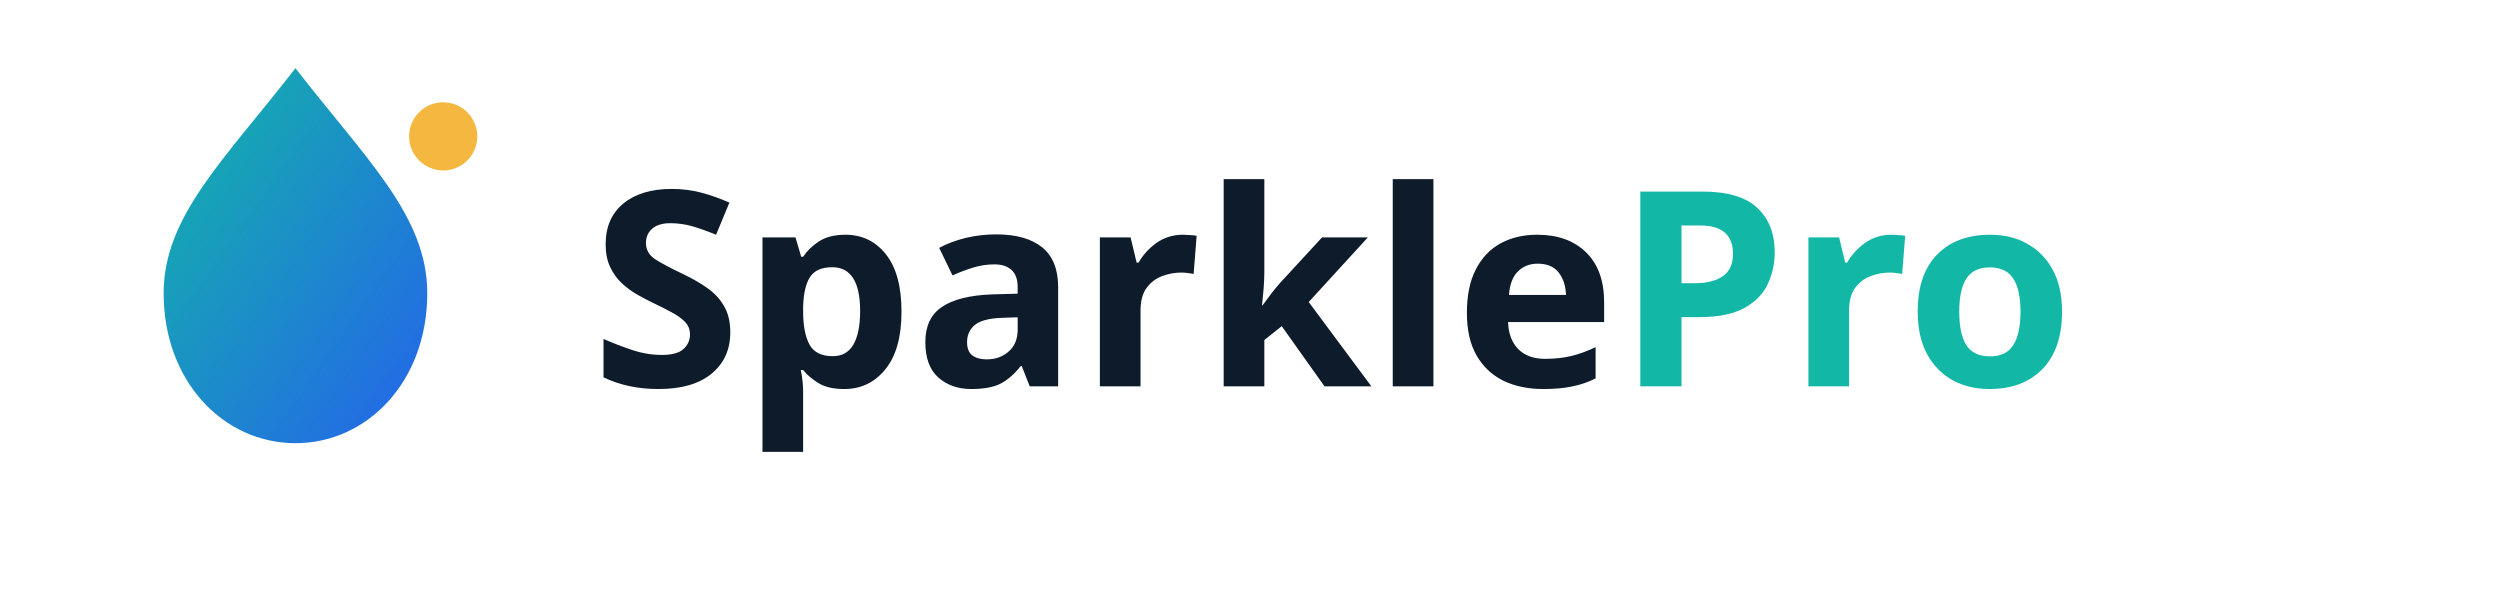
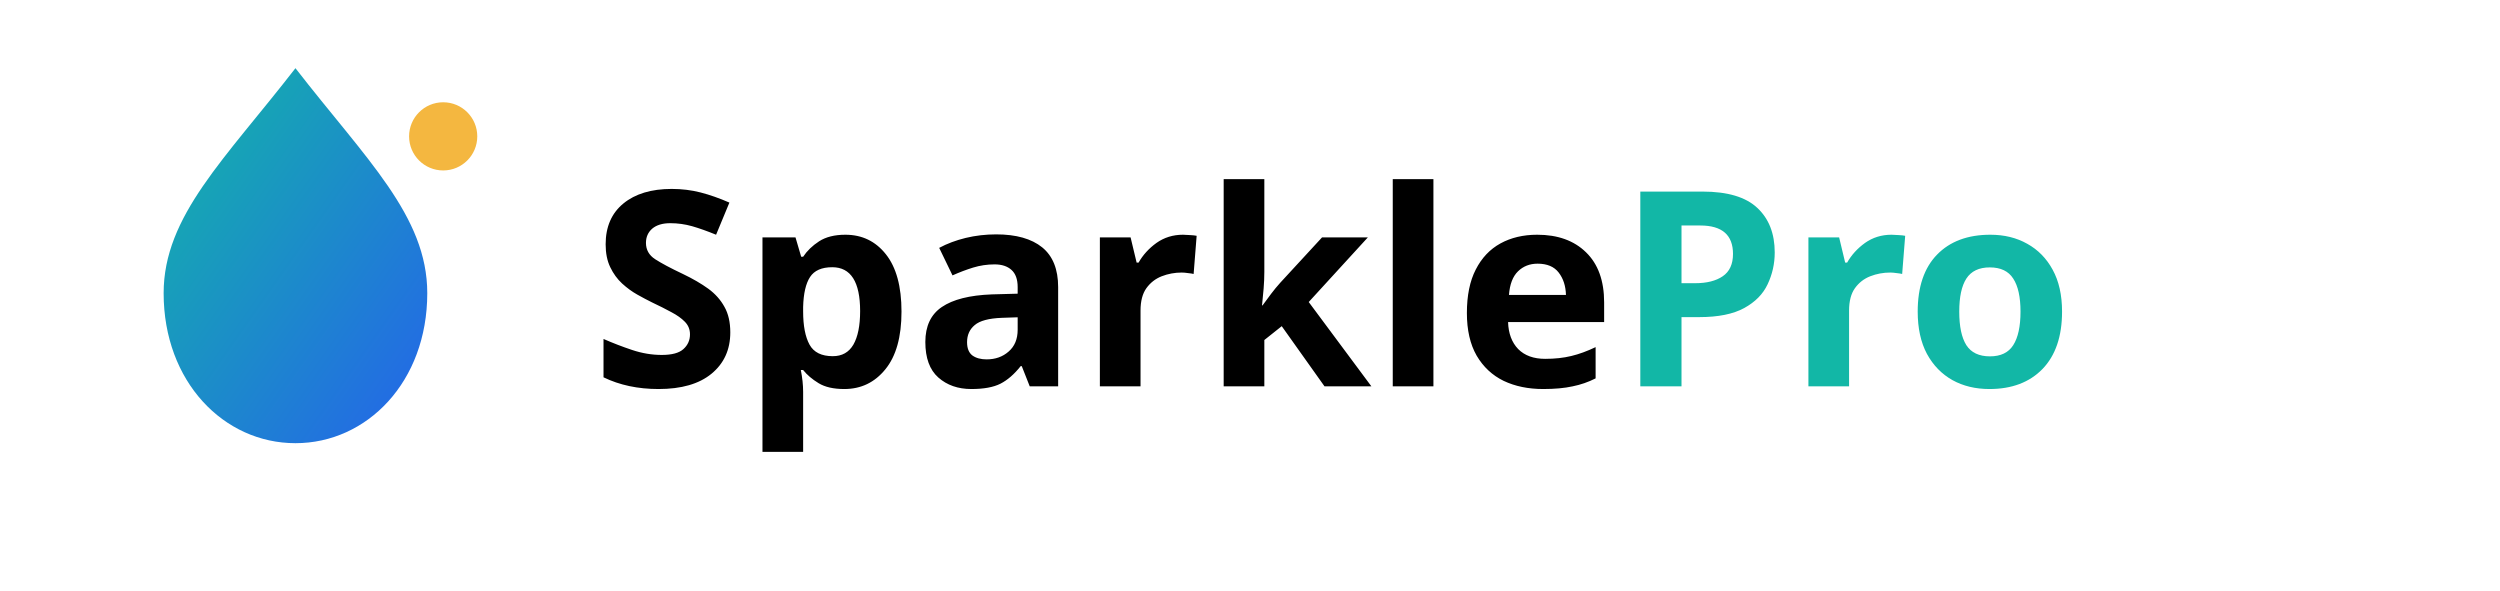
<svg xmlns="http://www.w3.org/2000/svg" width="220" height="52" viewBox="0 0 220 52" role="img" aria-label="SparklePro">
  <defs>
    <linearGradient id="g" x1="0" y1="0" x2="1" y2="1">
      <stop offset="0%" stop-color="#12b7a6" />
      <stop offset="100%" stop-color="#2563eb" />
    </linearGradient>
  </defs>
  <path d="M26 6c6.2 8 11.6 13 11.6 19.8C37.6 33.6 32.3 39 26 39s-11.6-5.4-11.6-13.2C14.4 19 19.8 14 26 6Z" fill="url(#g)" />
  <circle cx="39" cy="12" r="3" fill="#f4b740" />
-   <text x="52" y="34" font-family="Sora, sans-serif" font-size="24" font-weight="800" fill="#0d1b2a">Sparkle<tspan fill="#12b7a6">Pro</tspan>
+   <text x="52" y="34" font-family="Sora, sans-serif" font-size="24" font-weight="800" fill="currentColor">Sparkle<tspan fill="#12b7a6">Pro</tspan>
  </text>
</svg>
